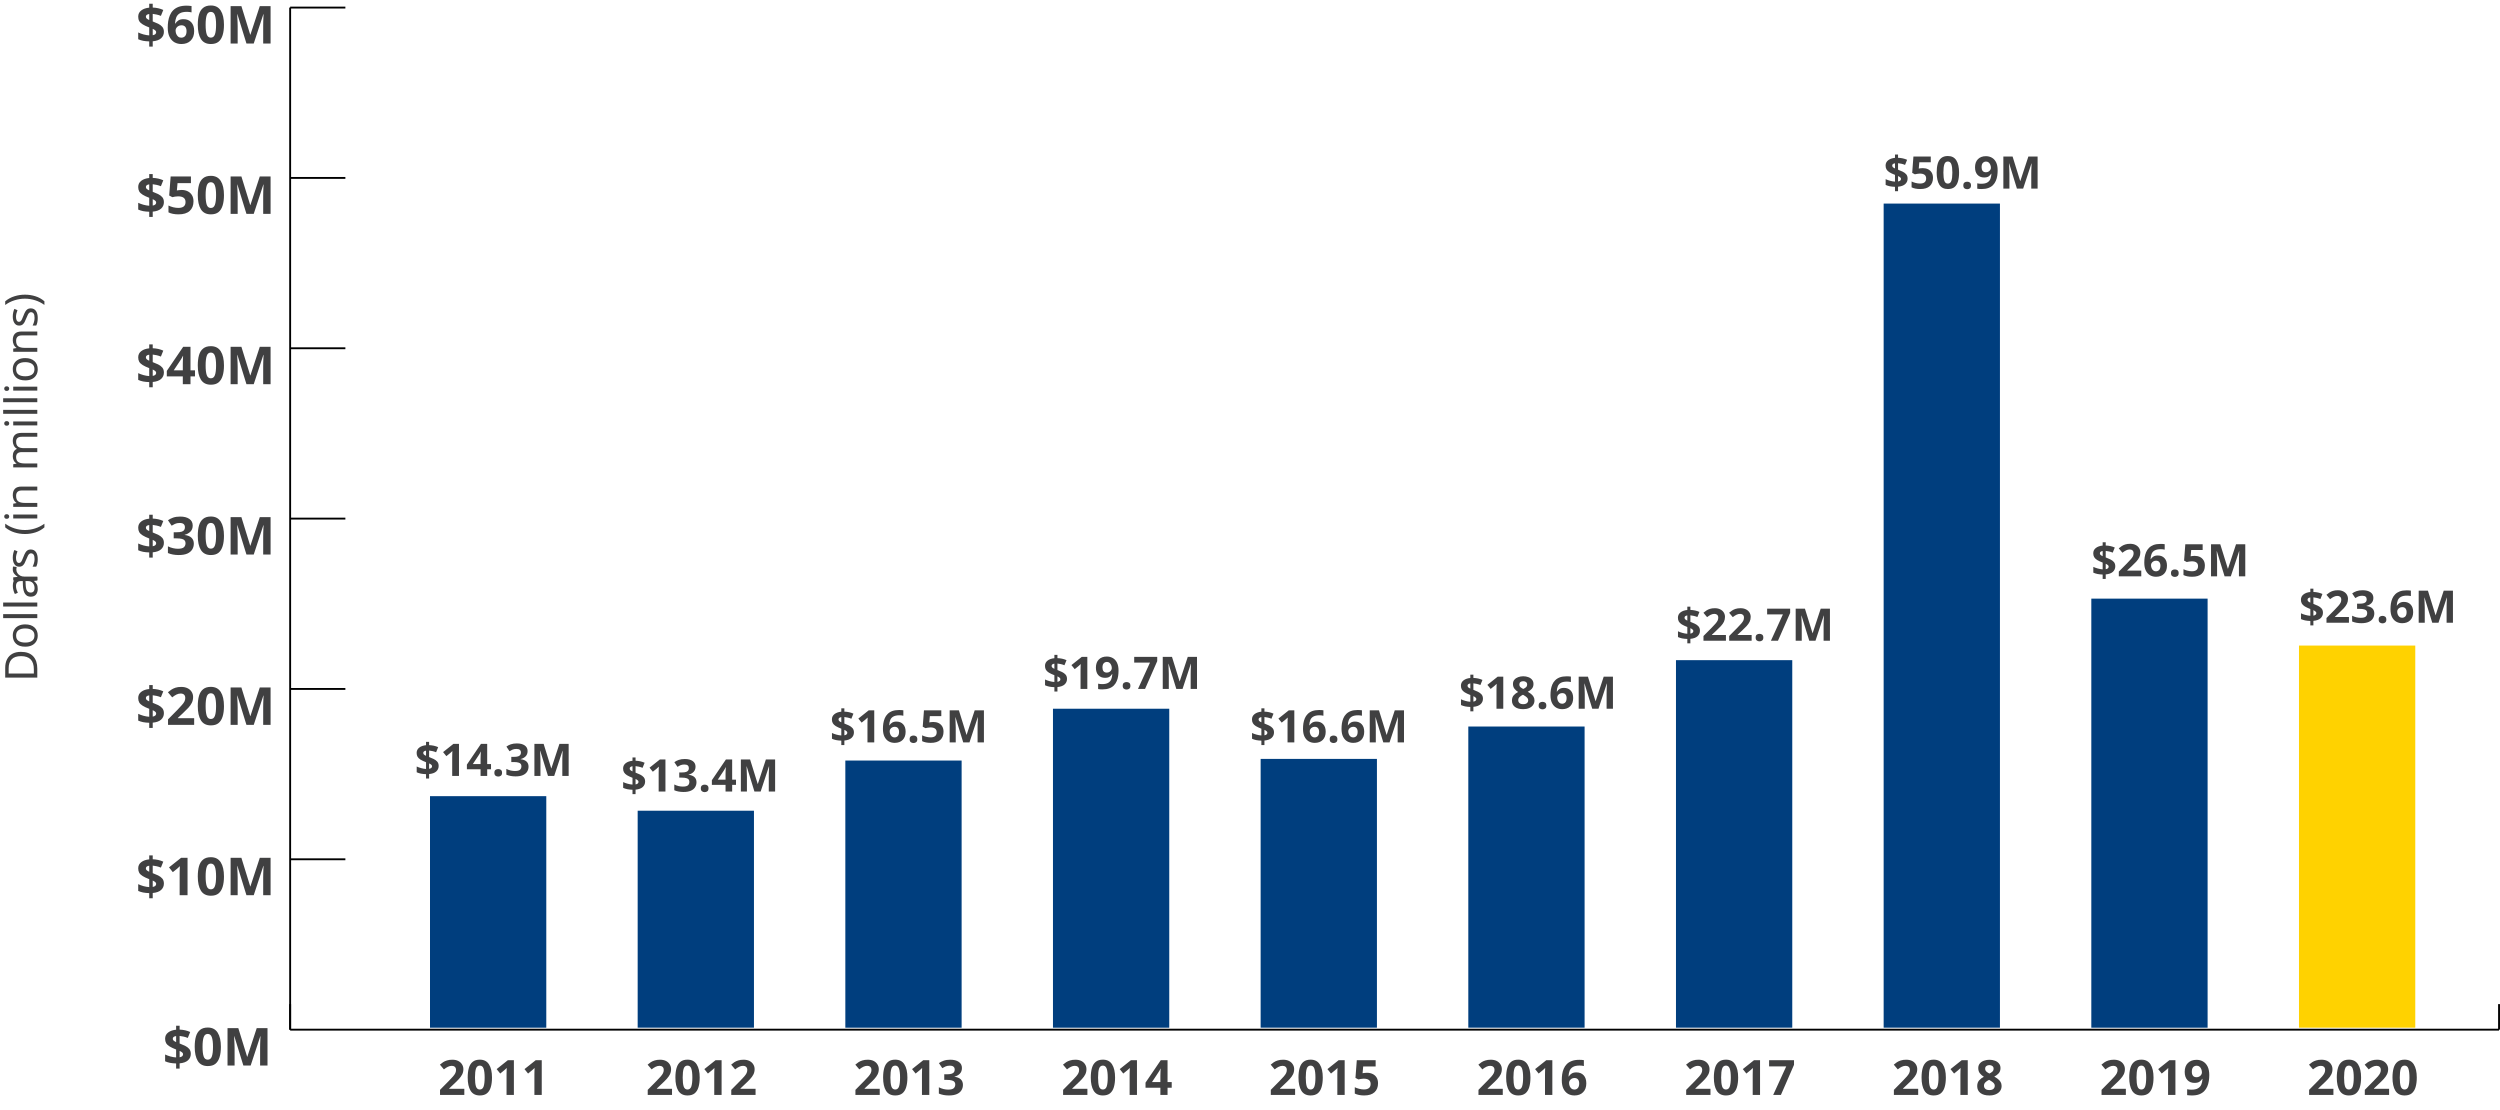
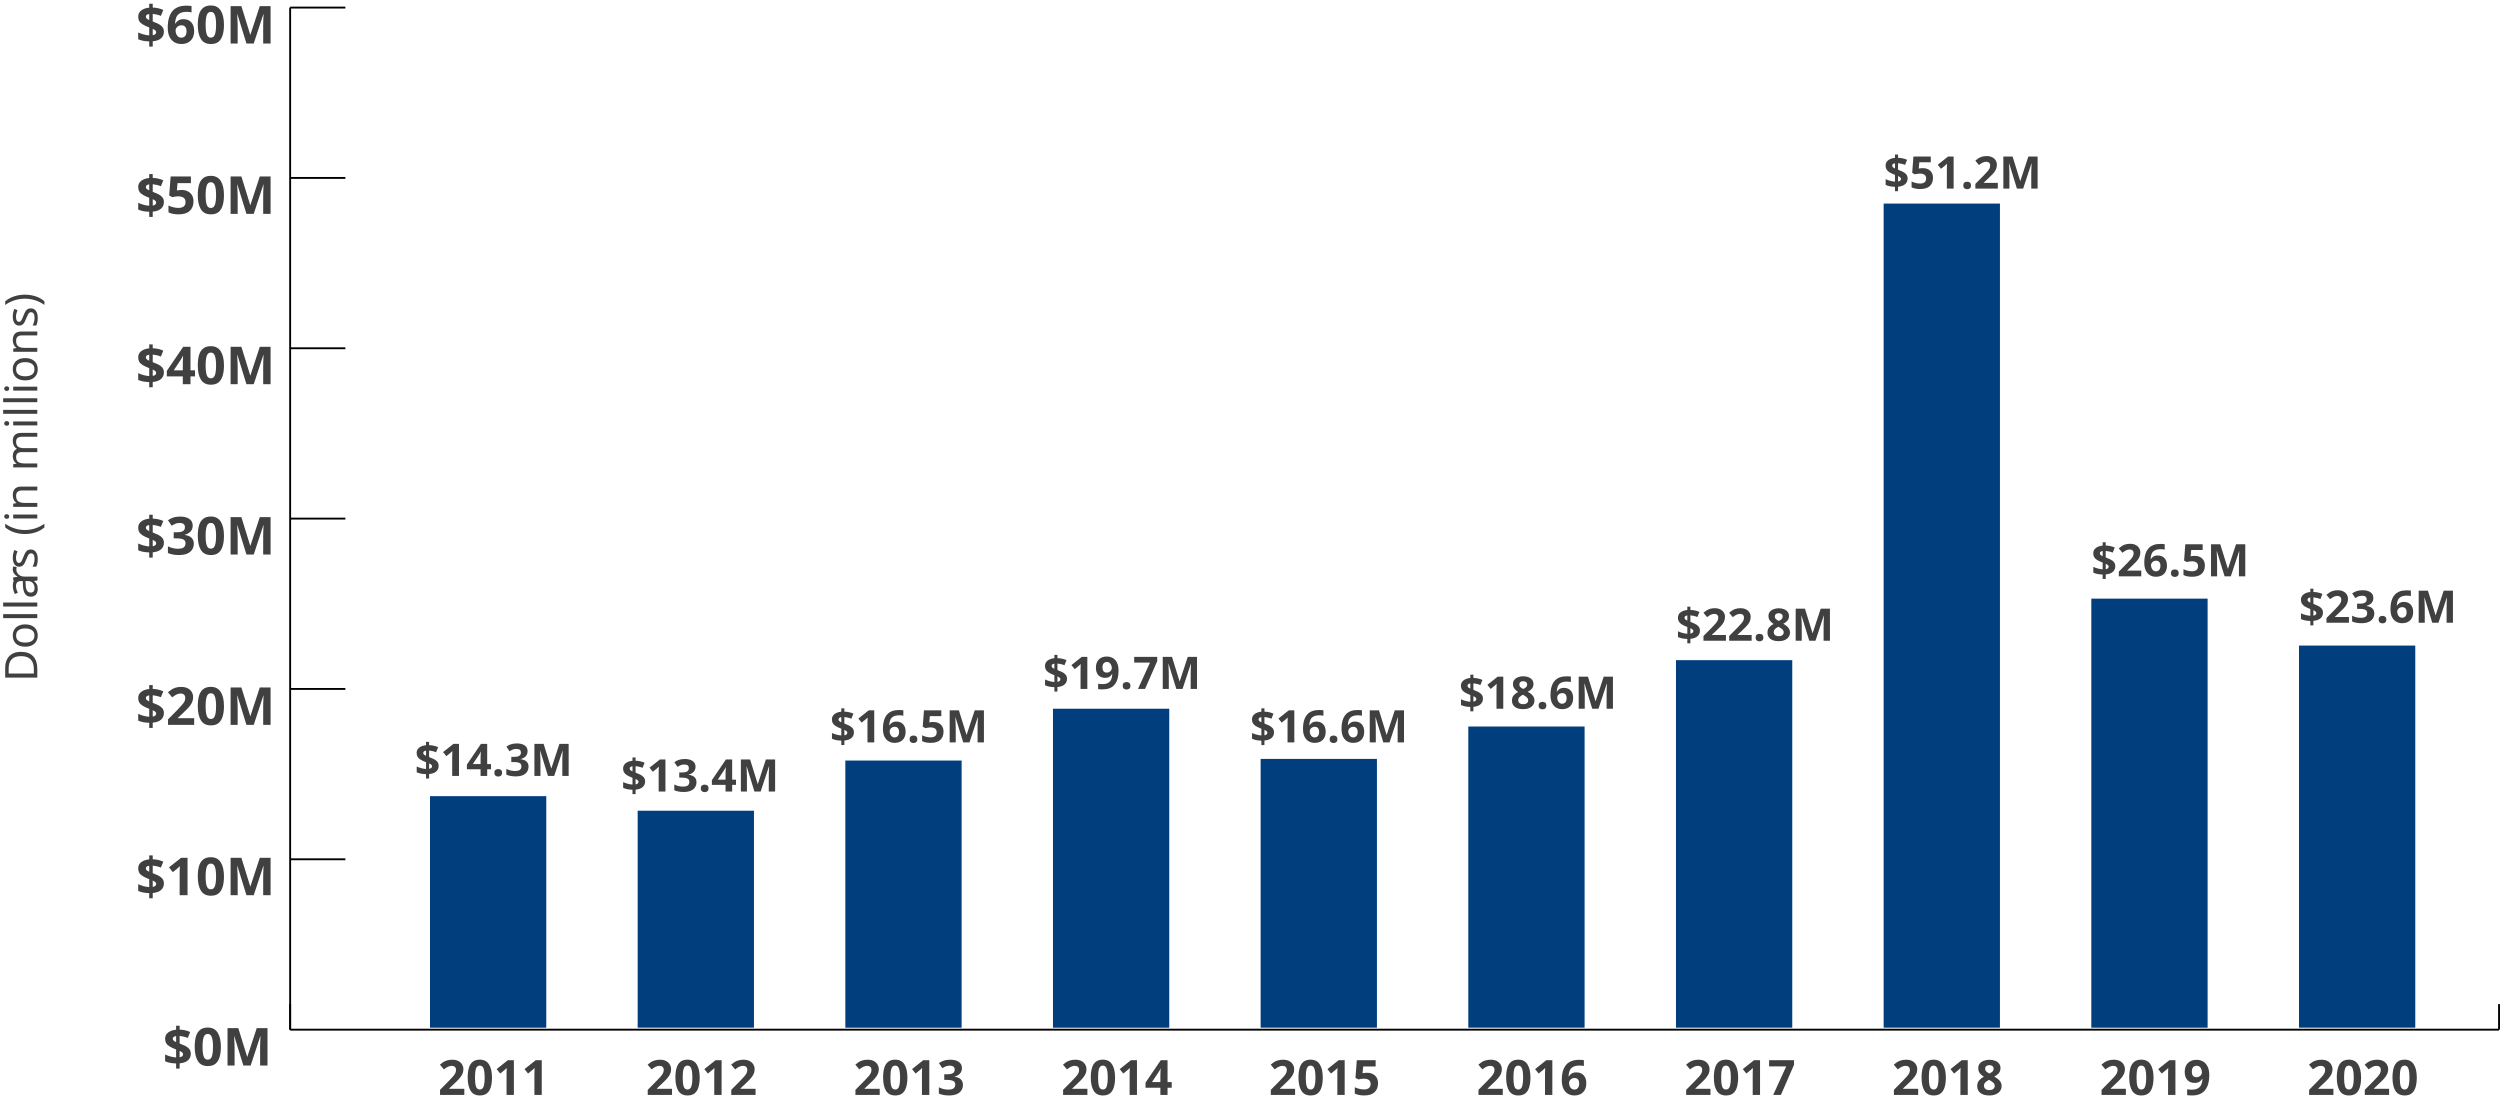
<svg xmlns="http://www.w3.org/2000/svg" id="Layer_1" data-name="Layer 1" viewBox="0 0 702.56 311.87">
  <defs>
-     <style>.cls-1{font-size:13.68px;}.cls-1,.cls-2,.cls-4,.cls-6{fill:#404041;}.cls-1,.cls-4,.cls-6{font-family:SourceSansPro-SemiBold, Source Sans Pro;font-weight:600;}.cls-2,.cls-4{font-size:12.63px;}.cls-2{font-family:SourceSansPro-Regular, Source Sans Pro;}.cls-3{letter-spacing:0em;}.cls-5{fill:none;stroke:#000;stroke-miterlimit:10;stroke-width:0.53px;}.cls-6{font-size:14.73px;}.cls-7{fill:#ffd200;}.cls-8{fill:#003e7e;}</style>
+     <style>.cls-1{font-size:13.68px;}.cls-1,.cls-2,.cls-4,.cls-5{fill:#404041;}.cls-1,.cls-4,.cls-5{font-family:SourceSansPro-SemiBold, Source Sans Pro;font-weight:600;}.cls-2,.cls-4{font-size:12.63px;}.cls-2{font-family:SourceSansPro-Regular, Source Sans Pro;}.cls-3{letter-spacing:0em;}.cls-5{font-size:14.73px;}.cls-6{fill:none;stroke:#000;stroke-miterlimit:10;stroke-width:0.53px;}.cls-7{fill:#003e7e;}</style>
  </defs>
  <text class="cls-1" transform="translate(123.11 307.71)">2011</text>
  <text class="cls-1" transform="translate(181.48 307.71)">2012</text>
  <text class="cls-1" transform="translate(239.85 307.71)">2013</text>
  <text class="cls-1" transform="translate(298.21 307.71)">2014</text>
  <text class="cls-2" transform="translate(10.48 191.64) rotate(-90)">Dolla<tspan class="cls-3" x="27.41" y="0">r</tspan>
    <tspan x="31.74" y="0">s (in millions)</tspan>
  </text>
  <text class="cls-1" transform="translate(356.58 307.71)">2015</text>
  <text class="cls-1" transform="translate(414.94 307.71)">2016</text>
  <text class="cls-1" transform="translate(473.31 307.71)">2017</text>
  <text class="cls-1" transform="translate(531.68 307.71)">2018</text>
  <text class="cls-1" transform="translate(590.04 307.71)">2019</text>
  <text class="cls-1" transform="translate(648.37 307.71)">2020</text>
-   <text class="cls-4" transform="translate(529.35 53)">$50.9M</text>
+   <text class="cls-4" transform="translate(529.35 53)">$51.2M</text>
  <text class="cls-4" transform="translate(587.71 161.96)">$26.5M</text>
  <text class="cls-4" transform="translate(646.07 175.01)">$23.6M</text>
  <text class="cls-4" transform="translate(116.54 218.06)">$14.3M</text>
  <text class="cls-4" transform="translate(174.56 222.44)">$13.4M</text>
  <text class="cls-4" transform="translate(233.24 208.64)">$16.5M</text>
  <text class="cls-4" transform="translate(293.12 193.61)">$19.7M</text>
  <text class="cls-4" transform="translate(351.29 208.64)">$16.6M</text>
  <text class="cls-4" transform="translate(410.01 199.17)">$18.6M</text>
-   <text class="cls-4" transform="translate(470.99 180.06)">$22.7M</text>
-   <line class="cls-5" x1="81.54" y1="289.36" x2="702.29" y2="289.36" />
-   <line class="cls-5" x1="81.54" y1="289.36" x2="81.54" y2="282.18" />
-   <line class="cls-5" x1="702.29" y1="289.36" x2="702.29" y2="282.18" />
-   <text class="cls-6" transform="translate(45.76 299.45)">$0M</text>
-   <text class="cls-6" transform="translate(38.2 251.58)">$10M</text>
-   <text class="cls-6" transform="translate(38.2 203.71)">$20M</text>
-   <text class="cls-6" transform="translate(38.2 155.84)">$30M</text>
-   <text class="cls-6" transform="translate(38.2 107.97)">$40M</text>
-   <text class="cls-6" transform="translate(38.2 60.1)">$50M</text>
-   <text class="cls-6" transform="translate(38.2 12.23)">$60M</text>
-   <line class="cls-5" x1="81.54" y1="289.36" x2="81.54" y2="2.13" />
-   <line class="cls-5" x1="81.54" y1="241.48" x2="97.06" y2="241.48" />
-   <line class="cls-5" x1="81.54" y1="193.61" x2="97.06" y2="193.61" />
-   <line class="cls-5" x1="81.54" y1="145.74" x2="97.06" y2="145.74" />
-   <line class="cls-5" x1="81.54" y1="97.87" x2="97.06" y2="97.87" />
-   <line class="cls-5" x1="81.54" y1="50" x2="97.06" y2="50" />
-   <line class="cls-5" x1="81.54" y1="2.13" x2="97.06" y2="2.13" />
+   <text class="cls-4" transform="translate(470.99 180.06)">$22.8M</text>
+   <text class="cls-5" transform="translate(45.76 299.45)">$0M</text>
+   <text class="cls-5" transform="translate(38.2 251.58)">$10M</text>
+   <text class="cls-5" transform="translate(38.2 203.71)">$20M</text>
+   <text class="cls-5" transform="translate(38.2 155.84)">$30M</text>
+   <text class="cls-5" transform="translate(38.2 107.97)">$40M</text>
+   <text class="cls-5" transform="translate(38.2 60.1)">$50M</text>
+   <text class="cls-5" transform="translate(38.2 12.23)">$60M</text>
+   <line class="cls-6" x1="81.54" y1="289.36" x2="81.54" y2="2.13" />
+   <line class="cls-6" x1="81.54" y1="241.48" x2="97.06" y2="241.48" />
+   <line class="cls-6" x1="81.54" y1="193.61" x2="97.06" y2="193.61" />
+   <line class="cls-6" x1="81.54" y1="145.74" x2="97.06" y2="145.74" />
+   <line class="cls-6" x1="81.54" y1="97.87" x2="97.06" y2="97.87" />
+   <line class="cls-6" x1="81.54" y1="50" x2="97.06" y2="50" />
+   <line class="cls-6" x1="81.54" y1="2.13" x2="97.06" y2="2.13" />
  <rect class="cls-7" x="646.07" y="181.42" width="32.68" height="107.38" />
-   <rect class="cls-8" x="587.71" y="168.23" width="32.68" height="120.58" />
-   <rect class="cls-8" x="529.35" y="57.21" width="32.68" height="231.59" />
-   <rect class="cls-8" x="470.99" y="185.52" width="32.68" height="103.28" />
-   <rect class="cls-8" x="412.63" y="204.17" width="32.68" height="84.63" />
-   <rect class="cls-8" x="354.27" y="213.27" width="32.68" height="75.53" />
-   <rect class="cls-8" x="295.91" y="199.17" width="32.68" height="89.64" />
-   <rect class="cls-8" x="237.56" y="213.73" width="32.68" height="75.08" />
-   <rect class="cls-8" x="179.2" y="227.83" width="32.68" height="60.97" />
-   <rect class="cls-8" x="120.84" y="223.74" width="32.68" height="65.07" />
+   <rect class="cls-7" x="587.71" y="168.23" width="32.68" height="120.58" />
+   <rect class="cls-7" x="529.35" y="57.21" width="32.68" height="231.59" />
+   <rect class="cls-7" x="470.99" y="185.52" width="32.68" height="103.28" />
+   <rect class="cls-7" x="412.63" y="204.17" width="32.68" height="84.63" />
+   <rect class="cls-7" x="354.27" y="213.27" width="32.68" height="75.53" />
+   <rect class="cls-7" x="295.91" y="199.17" width="32.68" height="89.64" />
+   <rect class="cls-7" x="237.56" y="213.73" width="32.68" height="75.08" />
+   <rect class="cls-7" x="179.2" y="227.83" width="32.68" height="60.97" />
+   <rect class="cls-7" x="120.84" y="223.74" width="32.68" height="65.07" />
+   <line class="cls-6" x1="81.54" y1="289.36" x2="702.29" y2="289.36" />
+   <line class="cls-6" x1="81.54" y1="289.36" x2="81.54" y2="282.18" />
+   <line class="cls-6" x1="702.29" y1="289.36" x2="702.29" y2="282.18" />
</svg>
